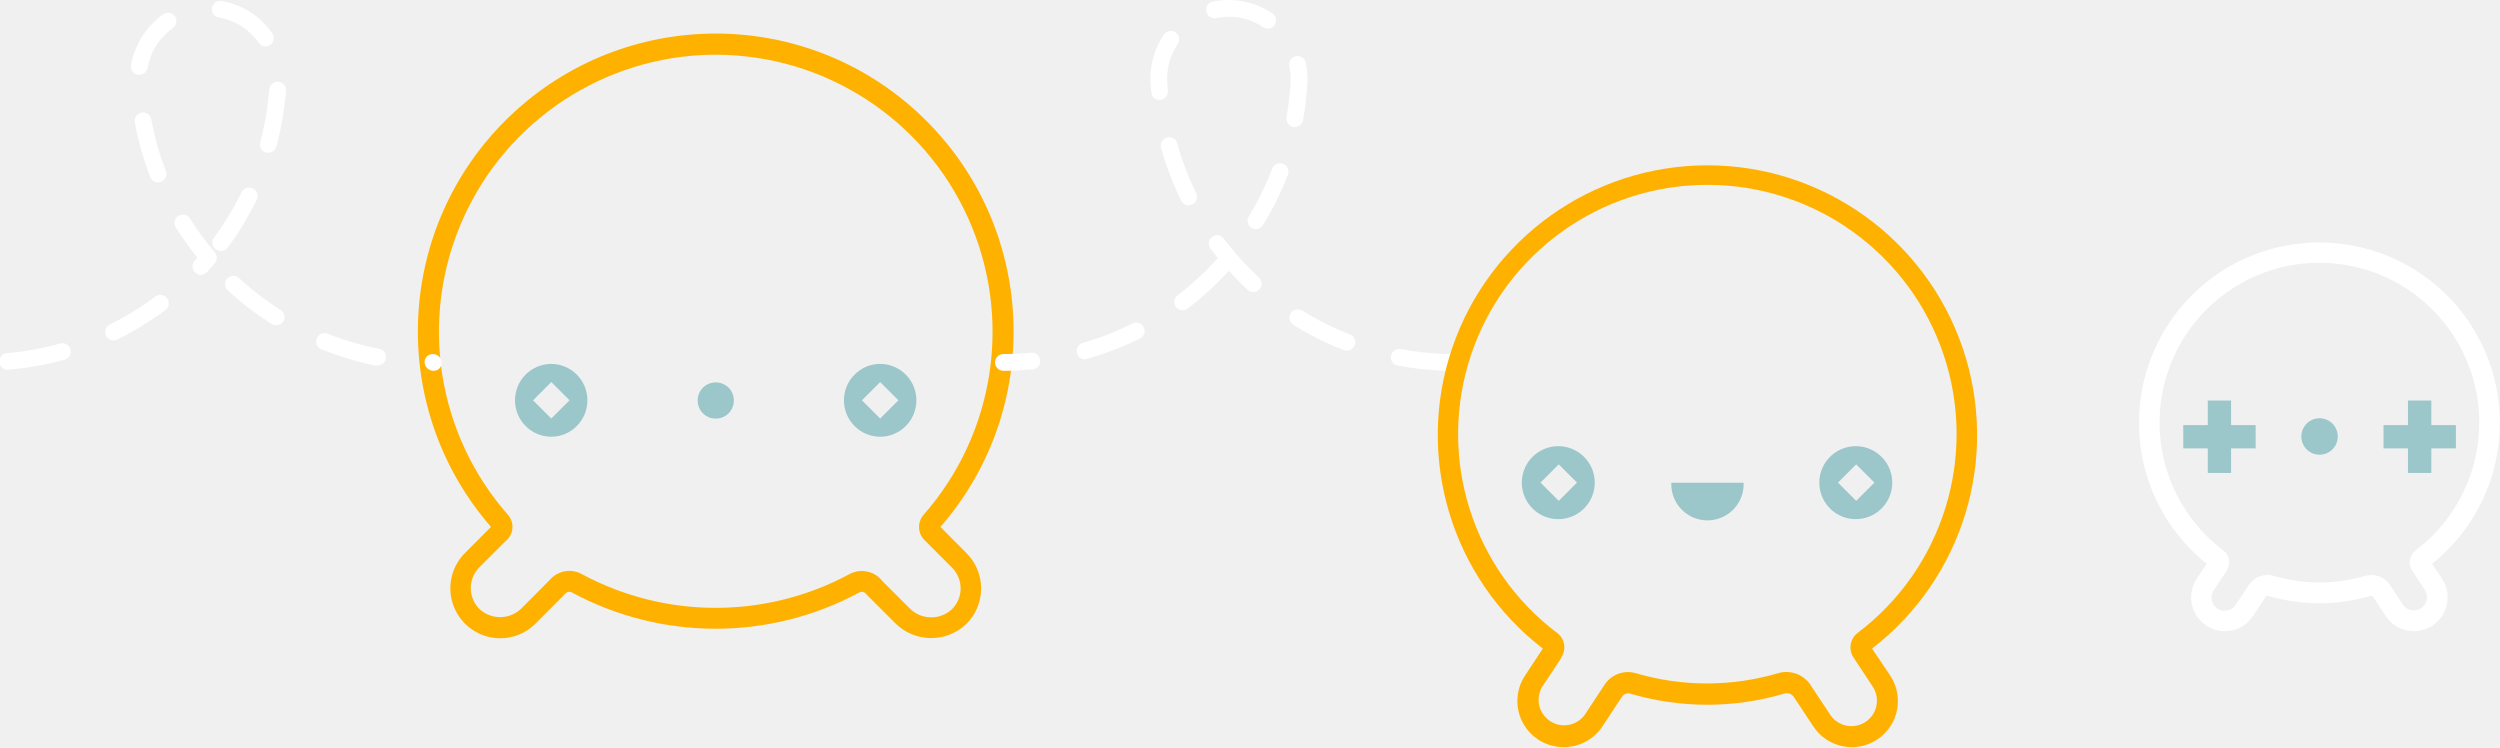
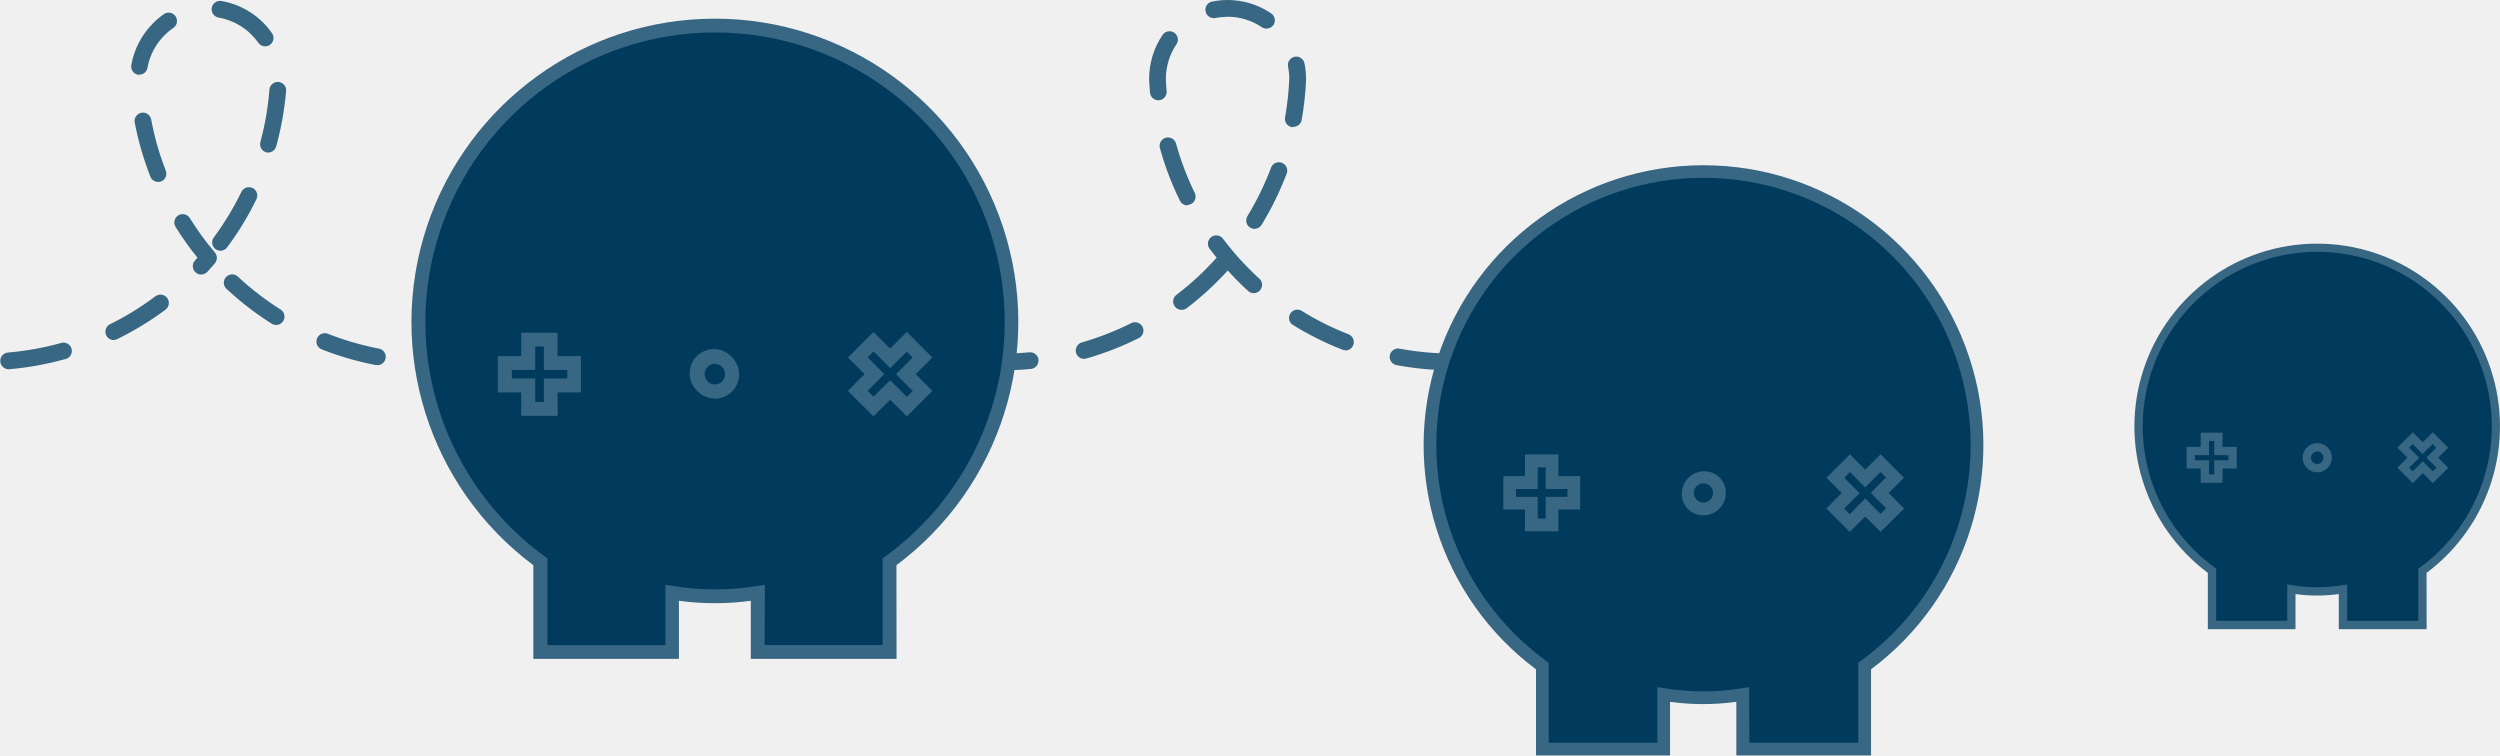
- <svg xmlns="http://www.w3.org/2000/svg" id="Capa_1" data-name="Capa 1" viewBox="0 0 411.26 122.91">
+ <svg xmlns="http://www.w3.org/2000/svg" id="Capa_1" data-name="Capa 1" viewBox="0 0 426.89 129.02">
  <defs>
-     <style>.cls-1{fill:#ffb100;}.cls-2{fill:#9bc6ca;}.cls-3{fill:#fff;}</style>
+     <style>.cls-1{fill:#386783;}.cls-2{fill:#003a5d;}</style>
  </defs>
-   <path class="cls-1" d="M82.27,105a8.22,8.22,0,0,1-5.81-14l4.31-4.32a49,49,0,1,1,73.94,0L159,91a8.22,8.22,0,0,1-.11,11.72,8.37,8.37,0,0,1-11.67-.25l-4.37-4.37c-.13-.13-.26-.27-.38-.41a.89.89,0,0,0-1.11-.23,49.81,49.81,0,0,1-47.29,0,.89.89,0,0,0-1.11.23l-.39.41-4.51,4.52A8.2,8.2,0,0,1,82.27,105Zm.92-16-4.34,4.33a4.87,4.87,0,0,0,0,6.84,5,5,0,0,0,6.84,0l4.76-4.78a4.24,4.24,0,0,1,5.28-.94,46.42,46.42,0,0,0,44,0,4.28,4.28,0,0,1,5.31,1l.22.25,4.37,4.36a5,5,0,0,0,6.92.21,4.82,4.82,0,0,0,.06-6.89l-4.52-4.52a3.05,3.05,0,0,1-.15-4.18A45.59,45.59,0,0,0,117.75,9h-.63A45.59,45.59,0,0,0,83.56,84.69a3,3,0,0,1-.17,4.14Z" />
+   <path class="cls-1" d="M248.06,63.23a51.89,51.89,0,0,1-9.58-.88,1.43,1.43,0,1,1,.53-2.81,49.63,49.63,0,0,0,9.05.83,1.43,1.43,0,1,1,0,2.86Zm-76.89,0a1.43,1.43,0,0,1,0-2.86c1.55,0,3.09-.07,4.6-.21a1.42,1.42,0,0,1,1.56,1.29A1.44,1.44,0,0,1,176,63C174.43,63.16,172.79,63.23,171.17,63.23Zm13.93-1.95a1.43,1.43,0,0,1-.39-2.8,49.58,49.58,0,0,0,8.47-3.31,1.43,1.43,0,0,1,1.28,2.56,52.18,52.18,0,0,1-9,3.5A1.9,1.9,0,0,1,185.1,61.28Zm44.65-1.47a1.34,1.34,0,0,1-.52-.1,51.58,51.58,0,0,1-8.6-4.31A1.43,1.43,0,0,1,222.14,53a48.29,48.29,0,0,0,8.13,4.08,1.43,1.43,0,0,1-.52,2.76Zm-28-6.9a1.41,1.41,0,0,1-1.13-.56,1.43,1.43,0,0,1,.26-2,48.25,48.25,0,0,0,6.69-6.16,1.54,1.54,0,0,1,.19-.17c-.43-.52-.84-1.05-1.25-1.59a1.43,1.43,0,0,1,2.29-1.71,50,50,0,0,0,6.1,6.74A1.43,1.43,0,1,1,213,49.57q-1.75-1.6-3.35-3.38a52,52,0,0,1-7,6.43A1.4,1.4,0,0,1,201.75,52.91Zm12.49-13.83A1.43,1.43,0,0,1,213,36.91a49.5,49.5,0,0,0,4-8.17,1.43,1.43,0,1,1,2.67,1,52.41,52.41,0,0,1-4.24,8.64A1.43,1.43,0,0,1,214.24,39.08Zm-11.47-4a1.45,1.45,0,0,1-1.29-.8,51.28,51.28,0,0,1-3.42-9,1.43,1.43,0,0,1,2.76-.76,48.57,48.57,0,0,0,3.23,8.5A1.43,1.43,0,0,1,202.77,35Zm18.08-13.37-.25,0A1.43,1.43,0,0,1,219.44,20a48.14,48.14,0,0,0,.71-6.58,10.19,10.19,0,0,0-.21-2.05,1.44,1.44,0,0,1,1.12-1.68,1.42,1.42,0,0,1,1.68,1.12,13.35,13.35,0,0,1,.28,2.6v.11c0,.05,0,.1,0,.15a53.63,53.63,0,0,1-.75,6.83A1.44,1.44,0,0,1,220.85,21.66Zm-23.06-4.59a1.42,1.42,0,0,1-1.42-1.31c-.07-.75-.11-1.51-.15-2.28a13.42,13.42,0,0,1,2.31-7.59,1.43,1.43,0,0,1,2.37,1.6,10.53,10.53,0,0,0-1.82,5.93c0,.67.08,1.39.13,2.1a1.43,1.43,0,0,1-1.3,1.55ZM216.27,4.89a1.49,1.49,0,0,1-.8-.24,10.39,10.39,0,0,0-5.84-1.79c-.53.06-1.36.06-2,.19a1.43,1.43,0,1,1-.55-2.8A12.92,12.92,0,0,1,209.61,0h0a13.21,13.21,0,0,1,7.44,2.28,1.43,1.43,0,0,1,.39,2A1.45,1.45,0,0,1,216.27,4.89Z" />
+   <path class="cls-1" d="M74,63.22a1.53,1.53,0,0,1-1.54-1.43,1.35,1.35,0,0,1,1.32-1.43h.11a1.48,1.48,0,0,1,1.49,1.43A1.39,1.39,0,0,1,74,63.22ZM1.43,63.05a1.43,1.43,0,0,1-.12-2.85,50.28,50.28,0,0,0,9-1.6A1.43,1.43,0,1,1,11,61.35a51.63,51.63,0,0,1-9.48,1.7Zm63-.72-.27,0a51.4,51.4,0,0,1-9.24-2.68A1.43,1.43,0,1,1,56,57a49.24,49.24,0,0,0,8.73,2.53,1.43,1.43,0,0,1-.27,2.83Zm-45-4.26a1.43,1.43,0,0,1-.64-2.71,48.6,48.6,0,0,0,7.75-4.77,1.43,1.43,0,0,1,1.72,2.29,52.31,52.31,0,0,1-8.2,5A1.42,1.42,0,0,1,19.39,58.07Zm27.72-2.58a1.4,1.4,0,0,1-.76-.22,51.6,51.6,0,0,1-7.63-5.87,1.43,1.43,0,1,1,1.94-2.09,49,49,0,0,0,7.21,5.54,1.43,1.43,0,0,1-.76,2.64ZM34.29,46.88a1.44,1.44,0,0,1-1-2.4c.15-.15.29-.31.43-.47a53.37,53.37,0,0,1-3.74-5.26,1.43,1.43,0,0,1,2.43-1.51,48.9,48.9,0,0,0,4.28,5.87,1.44,1.44,0,0,1,0,1.85c-.42.49-.85,1-1.29,1.46A1.45,1.45,0,0,1,34.29,46.88Zm3.37-4.06a1.52,1.52,0,0,1-.86-.28,1.43,1.43,0,0,1-.29-2,49.27,49.27,0,0,0,4.71-7.78,1.44,1.44,0,0,1,1.91-.66A1.42,1.42,0,0,1,43.79,34a50,50,0,0,1-5,8.23A1.42,1.42,0,0,1,37.66,42.82ZM27,31.06a1.42,1.42,0,0,1-1.33-.91A52.55,52.55,0,0,1,23,20.9a1.43,1.43,0,0,1,2.81-.53,47.71,47.71,0,0,0,2.49,8.74A1.43,1.43,0,0,1,27.47,31,1.34,1.34,0,0,1,27,31.06Zm18.83-5a1.57,1.57,0,0,1-.37-.05,1.44,1.44,0,0,1-1-1.75,49.52,49.52,0,0,0,1.55-9,1.43,1.43,0,0,1,2.85.22A52.49,52.49,0,0,1,47.16,25,1.42,1.42,0,0,1,45.78,26.05Zm-22-13.3a1,1,0,0,1-.25,0,1.43,1.43,0,0,1-1.16-1.66,13.34,13.34,0,0,1,3.72-7.13,12.77,12.77,0,0,1,1.76-1.5,1.43,1.43,0,1,1,1.65,2.33A9.76,9.76,0,0,0,28.11,6a10.52,10.52,0,0,0-2.94,5.62A1.41,1.41,0,0,1,23.77,12.75Zm21.5-4.84A1.42,1.42,0,0,1,44.1,7.3,10.42,10.42,0,0,0,37.32,3a1.42,1.42,0,0,1-1.16-1.65A1.42,1.42,0,0,1,37.81.17a13.26,13.26,0,0,1,8.63,5.49,1.43,1.43,0,0,1-.35,2A1.4,1.4,0,0,1,45.27,7.91Z" />
+   <path class="cls-2" d="M365.18,72.86a30.5,30.5,0,1,1,48.47,24.6v9.27H400.09v-6.08a28,28,0,0,1-8.82,0v6.08H377.72V97.46A30.42,30.42,0,0,1,365.18,72.86Z" />
+   <path class="cls-1" d="M414.36,107.44h-15v-6a26.9,26.9,0,0,1-7.39,0v6H377V97.82a31.21,31.21,0,1,1,37.35,0ZM400.8,106h12.14V97.1l.29-.21a29.8,29.8,0,1,0-35.09,0l.29.21V106h12.13v-6.2l.82.12a26.4,26.4,0,0,0,8.6,0l.82-.12Z" />
  <g id="INSERT">
    <g id="CIRCLE">
-       <path class="cls-2" d="M119.85,68a3,3,0,0,0,0-4.23,3,3,0,0,0-4.21,0,3,3,0,0,0,0,4.23,3,3,0,0,0,4.21,0Z" />
+       <path class="cls-2" d="M396.94,79.42a1.79,1.79,0,0,0-2.52-2.53,1.8,1.8,0,0,0,0,2.53,1.77,1.77,0,0,0,2.52,0Z" />
+       <path class="cls-1" d="M395.68,80.66a2.45,2.45,0,0,1-1.76-.74,2.49,2.49,0,1,1,3.52-3.53,2.47,2.47,0,0,1,0,3.53,2.41,2.41,0,0,1-1.75.74Zm0-3.58a1.08,1.08,0,0,0-.76,1.84,1.1,1.1,0,0,0,.76.31h0a1,1,0,0,0,.75-.31h0a1.08,1.08,0,0,0-.76-1.84Z" />
    </g>
  </g>
-   <path class="cls-2" d="M94.88,61.62a5.92,5.92,0,0,0-8.41,0,6,6,0,0,0,0,8.47,5.92,5.92,0,0,0,8.41,0A6,6,0,0,0,94.88,61.62Zm-4.19,7.23-3-3,3-3,3,3Z" />
-   <path class="cls-2" d="M149,61.62a5.93,5.93,0,0,0-8.42,0,6,6,0,0,0,0,8.47,5.93,5.93,0,0,0,8.42,0A6,6,0,0,0,149,61.62Zm-4.21,7.23-3-3,3-3,3,3Z" />
-   <path class="cls-3" d="M366,103.83a5.55,5.55,0,0,1-4.63-8.61L363,92.74a29.68,29.68,0,1,1,37.1,0l1.63,2.47a5.55,5.55,0,1,1-9.27,6.12l-2.1-3.17c-.06-.1-.17-.21-.31-.15a30.07,30.07,0,0,1-17,0,.32.32,0,0,0-.31.14l-2.1,3.18A5.55,5.55,0,0,1,366,103.83Zm15.57-60.58-1.28,0a26.31,26.31,0,0,0-14.57,47.28,2.48,2.48,0,0,1,.57,3.36l-2.09,3.16a2.17,2.17,0,1,0,3.62,2.39l2.2-3.32a3.64,3.64,0,0,1,4-1.39,26.61,26.61,0,0,0,15.06,0,3.67,3.67,0,0,1,4,1.38l.11.16,2.08,3.17a2.17,2.17,0,1,0,3.63-2.39l-2.09-3.16a2.51,2.51,0,0,1,.58-3.37h0a26.3,26.3,0,0,0-15.84-47.29Zm17.89,50Z" />
+   <polygon class="cls-2" points="374.08 77.01 376.49 77.01 376.49 74.59 378.8 74.59 378.8 77.01 381.23 77.01 381.23 79.3 378.8 79.3 378.8 81.73 376.49 81.73 376.49 79.3 374.08 79.3 374.08 77.01" />
+   <path class="cls-1" d="M379.51,82.44h-3.73V80h-2.41V76.3h2.41V73.88h3.73V76.3h2.43V80h-2.43ZM377.2,81h.89V78.59h2.42v-.87h-2.42V75.3h-.89v2.42h-2.41v.87h2.41Z" />
+   <polygon class="cls-2" points="412 74.82 413.71 76.53 415.42 74.82 417.05 76.44 415.34 78.15 417.06 79.87 415.43 81.49 413.71 79.78 412 81.49 410.37 79.87 412.09 78.15 410.38 76.44 412 74.82" />
+   <path class="cls-1" d="M415.43,82.5l-1.72-1.72L412,82.5l-2.63-2.63,1.71-1.72-1.7-1.71L412,73.81l1.71,1.71,1.71-1.71,2.63,2.63-1.71,1.71,1.72,1.72Zm-1.72-3.73,1.72,1.72.62-.62-1.72-1.72L416,76.44l-.62-.62-1.71,1.72L412,75.83l-.62.61,1.71,1.71-1.72,1.72.62.62Z" />
+   <path class="cls-2" d="M244.16,76.05a46.72,46.72,0,1,1,74.24,37.68v14.2H297.62v-9.32a42.46,42.46,0,0,1-13.5,0v9.32H263.37V113.74A46.62,46.62,0,0,1,244.16,76.05Z" />
+   <path class="cls-1" d="M319.49,129h-23v-9.16a41.27,41.27,0,0,1-11.32,0V129H262.28V114.29a47.79,47.79,0,1,1,57.21,0Zm-20.78-2.18h18.6V113.18l.44-.33a45.62,45.62,0,1,0-53.74,0l.44.32v13.66H283v-9.49l1.25.18a40.48,40.48,0,0,0,13.18,0l1.25-.18Z" />
  <g id="INSERT-2" data-name="INSERT">
    <g id="CIRCLE-2" data-name="CIRCLE">
-       <path class="cls-2" d="M383.68,73.94a3,3,0,1,0-4.21,0,3,3,0,0,0,4.21,0Z" />
+       <path class="cls-2" d="M292.8,86.11a2.74,2.74,0,1,0-3.86,0,2.74,2.74,0,0,0,3.86,0Z" />
+       <path class="cls-1" d="M290.87,88a3.8,3.8,0,0,1-2.7-1.12,3.83,3.83,0,0,1,5.4-5.42,3.81,3.81,0,0,1,1.13,2.71,3.77,3.77,0,0,1-1.13,2.7A3.73,3.73,0,0,1,290.88,88Zm0-5.47a1.64,1.64,0,0,0-1.16.48,1.65,1.65,0,0,0,1.16,2.81h0a1.62,1.62,0,0,0,1.15-.48h0a1.6,1.6,0,0,0,.49-1.16,1.64,1.64,0,0,0-1.65-1.64Z" />
    </g>
  </g>
-   <polygon class="cls-2" points="359.16 69.93 363.19 69.93 363.19 65.89 367.02 65.89 367.02 69.93 371.06 69.93 371.06 73.76 367.02 73.76 367.02 77.8 363.19 77.8 363.19 73.76 359.16 73.76 359.16 69.93" />
-   <polygon class="cls-2" points="392.1 69.93 396.12 69.93 396.12 65.89 399.96 65.89 399.96 69.93 404 69.93 404 73.76 399.96 73.76 399.96 77.8 396.12 77.8 396.12 73.76 392.1 73.76 392.1 69.93" />
-   <path class="cls-3" d="M239.22,61a50.82,50.82,0,0,1-9.24-.85,1.38,1.38,0,1,1,.51-2.71,47.89,47.89,0,0,0,8.73.8,1.38,1.38,0,0,1,0,2.76Zm-74.15,0a1.38,1.38,0,1,1,0-2.76c1.49,0,3-.07,4.44-.2a1.38,1.38,0,1,1,.25,2.74C168.21,60.9,166.63,61,165.07,61Zm13.44-1.88a1.38,1.38,0,0,1-.38-2.71,46.33,46.33,0,0,0,8.16-3.19,1.38,1.38,0,0,1,1.24,2.47A49.59,49.59,0,0,1,178.89,59,1.31,1.31,0,0,1,178.51,59.1Zm43.05-1.42a1.24,1.24,0,0,1-.5-.1,49.15,49.15,0,0,1-8.3-4.16,1.38,1.38,0,0,1,1.47-2.34A46.24,46.24,0,0,0,222.06,55a1.38,1.38,0,0,1-.5,2.67Zm-27-6.65a1.42,1.42,0,0,1-1.1-.54,1.39,1.39,0,0,1,.26-1.94,46.56,46.56,0,0,0,6.45-5.94l.18-.16q-.61-.75-1.2-1.53a1.38,1.38,0,1,1,2.21-1.65,47.69,47.69,0,0,0,5.88,6.5,1.38,1.38,0,0,1-1.86,2c-1.13-1-2.21-2.12-3.23-3.25a52.14,52.14,0,0,1-6.75,6.2A1.39,1.39,0,0,1,194.56,51Zm12.05-13.34a1.42,1.42,0,0,1-.72-.2,1.38,1.38,0,0,1-.46-1.9,47.83,47.83,0,0,0,3.86-7.87,1.38,1.38,0,0,1,2.58,1A50.65,50.65,0,0,1,207.78,37,1.38,1.38,0,0,1,206.61,37.69Zm-11.07-3.91A1.38,1.38,0,0,1,194.3,33a49.43,49.43,0,0,1-3.3-8.67,1.38,1.38,0,1,1,2.66-.74,46.61,46.61,0,0,0,3.11,8.19,1.38,1.38,0,0,1-.62,1.85A1.5,1.5,0,0,1,195.54,33.78ZM213,20.89l-.24,0a1.38,1.38,0,0,1-1.12-1.6,48,48,0,0,0,.69-6.34,10.9,10.9,0,0,0-.21-2,1.38,1.38,0,1,1,2.7-.55,13.29,13.29,0,0,1,.27,2.51V13c0,.05,0,.1,0,.15a49.79,49.79,0,0,1-.73,6.58A1.37,1.37,0,0,1,213,20.89Zm-22.24-4.43a1.37,1.37,0,0,1-1.37-1.26c-.07-.73-.11-1.46-.14-2.2a13,13,0,0,1,2.22-7.32,1.38,1.38,0,0,1,2.29,1.54A10.15,10.15,0,0,0,192,12.94c0,.64.07,1.34.12,2a1.37,1.37,0,0,1-1.26,1.49ZM208.56,4.72a1.4,1.4,0,0,1-.77-.24,10,10,0,0,0-5.63-1.72c-.51.06-1.32.06-2,.18a1.38,1.38,0,1,1-.53-2.7A12.74,12.74,0,0,1,202.13,0h0a12.77,12.77,0,0,1,7.18,2.2,1.38,1.38,0,0,1-.78,2.52Z" />
-   <path class="cls-3" d="M71.34,61a1.47,1.47,0,0,1-1.49-1.37,1.29,1.29,0,0,1,1.27-1.38h.11a1.43,1.43,0,0,1,1.43,1.38A1.32,1.32,0,0,1,71.34,61Zm-70-.15a1.38,1.38,0,0,1-.12-2.76A46.85,46.85,0,0,0,9.9,56.51a1.37,1.37,0,1,1,.73,2.65A49.48,49.48,0,0,1,1.49,60.8Zm60.77-.7-.26,0A49.49,49.49,0,0,1,53,57.5a1.38,1.38,0,1,1,1-2.56,47.33,47.33,0,0,0,8.41,2.44,1.38,1.38,0,0,1-.25,2.73ZM18.69,56a1.38,1.38,0,0,1-.61-2.62,46.94,46.94,0,0,0,7.47-4.59A1.38,1.38,0,1,1,27.21,51a50.89,50.89,0,0,1-7.9,4.85A1.38,1.38,0,0,1,18.69,56Zm26.74-2.49a1.43,1.43,0,0,1-.74-.21,50.27,50.27,0,0,1-7.35-5.66,1.38,1.38,0,0,1,1.87-2A48,48,0,0,0,46.16,51a1.37,1.37,0,0,1,.43,1.9A1.38,1.38,0,0,1,45.43,53.51Zm-12.36-8.3a1.4,1.4,0,0,1-.93-.36,1.38,1.38,0,0,1-.08-2l.41-.46a50.76,50.76,0,0,1-3.61-5.07,1.38,1.38,0,0,1,2.34-1.45,48.34,48.34,0,0,0,4.13,5.65,1.38,1.38,0,0,1,0,1.79c-.41.47-.82.94-1.24,1.4A1.36,1.36,0,0,1,33.07,45.21Zm3.24-3.92a1.41,1.41,0,0,1-.82-.27,1.37,1.37,0,0,1-.28-1.93,46.5,46.5,0,0,0,4.54-7.5A1.4,1.4,0,0,1,41.59,31a1.38,1.38,0,0,1,.64,1.85,49.28,49.28,0,0,1-4.81,7.93A1.37,1.37,0,0,1,36.31,41.29ZM26,30a1.38,1.38,0,0,1-1.28-.88,50,50,0,0,1-2.54-8.93,1.38,1.38,0,1,1,2.71-.51,46.24,46.24,0,0,0,2.4,8.44,1.38,1.38,0,0,1-.79,1.78A1.44,1.44,0,0,1,26,30Zm18.16-4.84a1.49,1.49,0,0,1-.36-.05,1.38,1.38,0,0,1-1-1.69,47.76,47.76,0,0,0,1.49-8.64,1.38,1.38,0,1,1,2.75.21,51.36,51.36,0,0,1-1.58,9.15A1.38,1.38,0,0,1,44.15,25.12ZM22.92,12.3l-.24,0a1.39,1.39,0,0,1-1.12-1.6A12.9,12.9,0,0,1,25.15,3.8a12.41,12.41,0,0,1,1.69-1.45,1.4,1.4,0,0,1,1.93.33,1.38,1.38,0,0,1-.33,1.92,9.09,9.09,0,0,0-1.33,1.14,10.08,10.08,0,0,0-2.83,5.42A1.39,1.39,0,0,1,22.92,12.3ZM43.65,7.63A1.34,1.34,0,0,1,42.53,7,10,10,0,0,0,36,2.88a1.37,1.37,0,0,1-1.12-1.59A1.36,1.36,0,0,1,36.46.17a12.7,12.7,0,0,1,8.32,5.29,1.38,1.38,0,0,1-.33,1.92A1.4,1.4,0,0,1,43.65,7.63Z" />
-   <path class="cls-2" d="M260.62,75.19a6,6,0,1,0,0,8.42A6,6,0,0,0,260.62,75.19Zm-4.2,7.2-3-3,3-3,3,3Z" />
-   <path class="cls-2" d="M309.56,75.19a6,6,0,1,0,0,8.42A6,6,0,0,0,309.56,75.19Zm-4.21,7.2-3-3,3-3,3,3Z" />
+   <polygon class="cls-2" points="257.79 82.41 261.49 82.41 261.49 78.71 265.02 78.71 265.02 82.41 268.74 82.41 268.74 85.93 265.02 85.93 265.02 89.64 261.49 89.64 261.49 85.93 257.79 85.93 257.79 82.41" />
+   <path class="cls-1" d="M266.11,90.73H260.4V87h-3.7v-5.7h3.7v-3.7h5.71v3.7h3.72V87h-3.72Zm-3.53-2.17h1.36V84.84h3.71V83.5h-3.71V79.8h-1.36v3.7h-3.7v1.34h3.7Z" />
+   <polygon class="cls-2" points="315.87 79.06 318.49 81.68 321.11 79.06 323.59 81.55 320.98 84.16 323.61 86.8 321.12 89.28 318.49 86.65 315.86 89.28 313.38 86.79 316 84.16 313.39 81.55 315.87 79.06" />
+   <path class="cls-1" d="M321.12,90.82l-2.63-2.63-2.63,2.63-4-4,2.63-2.63-2.61-2.61,4-4,2.62,2.62,2.62-2.63,4,4-2.61,2.62,2.63,2.64Zm-2.63-5.71,2.63,2.63.95-.94-2.63-2.64,2.61-2.62-.94-.94-2.62,2.62-2.62-2.62-.94,1,2.61,2.61-2.63,2.63.95.95Z" />
+   <path class="cls-2" d="M71.44,55.1A50.63,50.63,0,1,1,151.9,95.94v15.39H129.38v-10.1a45.64,45.64,0,0,1-14.63,0v10.1H92.25V96A50.54,50.54,0,0,1,71.44,55.1Z" />
+   <path class="cls-1" d="M153.09,112.51H128.2v-9.92a45.83,45.83,0,0,1-12.27,0v9.92H91.07v-16a51.81,51.81,0,1,1,62,0Zm-22.53-2.36h20.16V95.34l.49-.35A49.46,49.46,0,1,0,93,95l.48.36v14.8h20.14V99.86l1.35.2a43.93,43.93,0,0,0,14.29,0l1.35-.2Z" />
  <g id="INSERT-3" data-name="INSERT">
    <g id="CIRCLE-3" data-name="CIRCLE">
-       <path class="cls-2" d="M274.94,79.41a5.95,5.95,0,1,0,11.89,0" />
+       <path class="cls-2" d="M124.16,66A3,3,0,1,0,120,66a3,3,0,0,0,4.19,0Z" />
+       <path class="cls-1" d="M122.07,68.05a4.08,4.08,0,0,1-2.93-1.22A4.14,4.14,0,1,1,125,61a4.16,4.16,0,0,1-2.91,7.09Zm0-5.93a1.78,1.78,0,0,0-1.26,3,1.76,1.76,0,0,0,1.26.53h0a1.76,1.76,0,0,0,1.25-.53h0a1.78,1.78,0,0,0-1.26-3Z" />
    </g>
  </g>
-   <path class="cls-1" d="M257.18,122.9a7.47,7.47,0,0,1-4.16-1.25,7.58,7.58,0,0,1-2.16-10.5l2.94-4.46a44.36,44.36,0,1,1,54.16,0l3,4.46a7.58,7.58,0,0,1-12.66,8.35l-3.18-4.81a1.4,1.4,0,0,0-1.6-.59,44.72,44.72,0,0,1-25.35,0,1.27,1.27,0,0,0-1.41.61l-3.19,4.84A7.58,7.58,0,0,1,257.18,122.9Zm-.41-14.56L253.68,113a4.2,4.2,0,0,0,7,4.62l3.21-4.88a4.62,4.62,0,0,1,5.2-2,41.35,41.35,0,0,0,23.41,0,4.78,4.78,0,0,1,5.38,2l3.19,4.83a4.19,4.19,0,0,0,7-4.62l-3.18-4.82a3,3,0,0,1,.68-4,41,41,0,1,0-49.34.05,2.91,2.91,0,0,1,.63,3.9Z" />
+   <polygon class="cls-2" points="86.2 61.99 90.21 61.99 90.21 57.97 94.05 57.97 94.05 61.99 98.07 61.99 98.07 65.8 94.05 65.8 94.05 69.83 90.21 69.83 90.21 65.8 86.2 65.8 86.2 61.99" />
+   <path class="cls-1" d="M95.23,71H89V67H85V60.81h4v-4h6.2v4h4V67h-4Zm-3.84-2.36h1.48v-4h4V63.17h-4v-4H91.39v4h-4v1.45h4Z" />
+   <polygon class="cls-2" points="149.17 58.36 152 61.2 154.84 58.35 157.54 61.05 154.7 63.89 157.55 66.74 154.86 69.44 152 66.58 149.16 69.43 146.46 66.74 149.31 63.89 146.48 61.05 149.17 58.36" />
+   <path class="cls-1" d="M154.86,71.11,152,68.26l-2.85,2.84-4.37-4.36,2.85-2.85-2.83-2.84,4.36-4.36L152,59.53l2.84-2.85,4.37,4.37-2.84,2.84,2.85,2.85ZM152,64.92l2.86,2.85,1-1L153,63.89l2.84-2.84-1-1L152,62.86,149.17,60l-1,1L151,63.89l-2.85,2.85,1,1Z" />
</svg>
